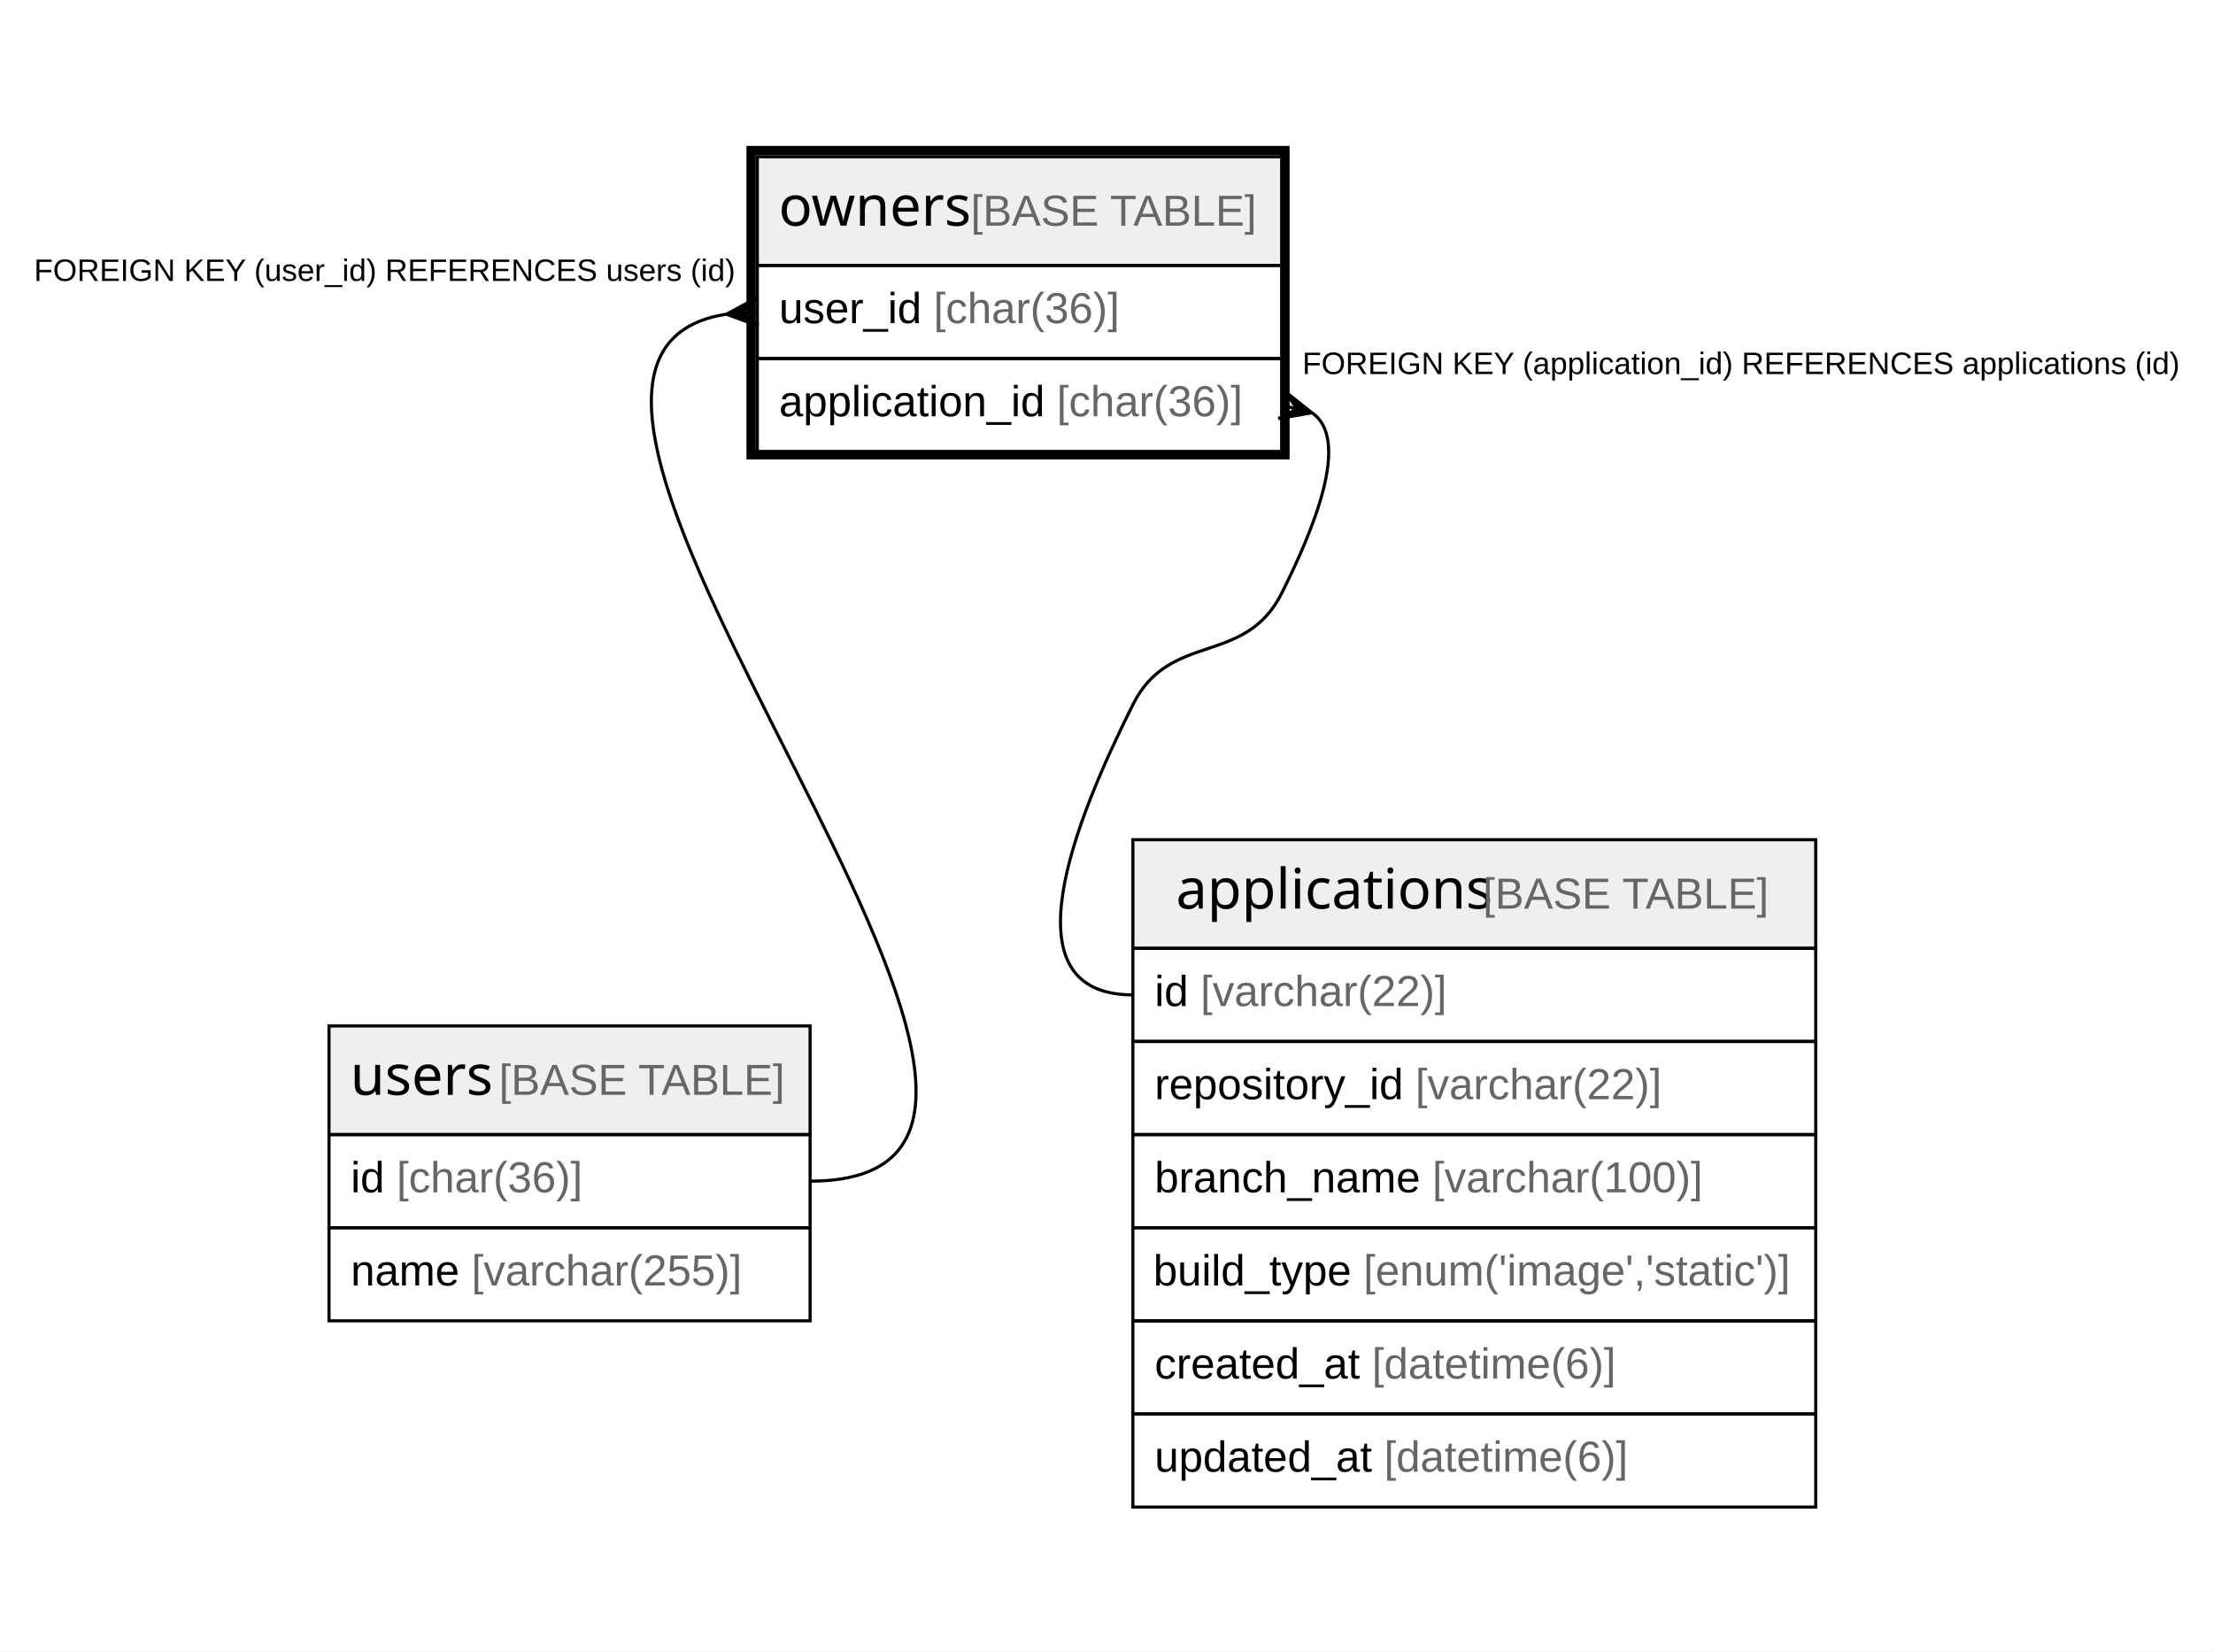
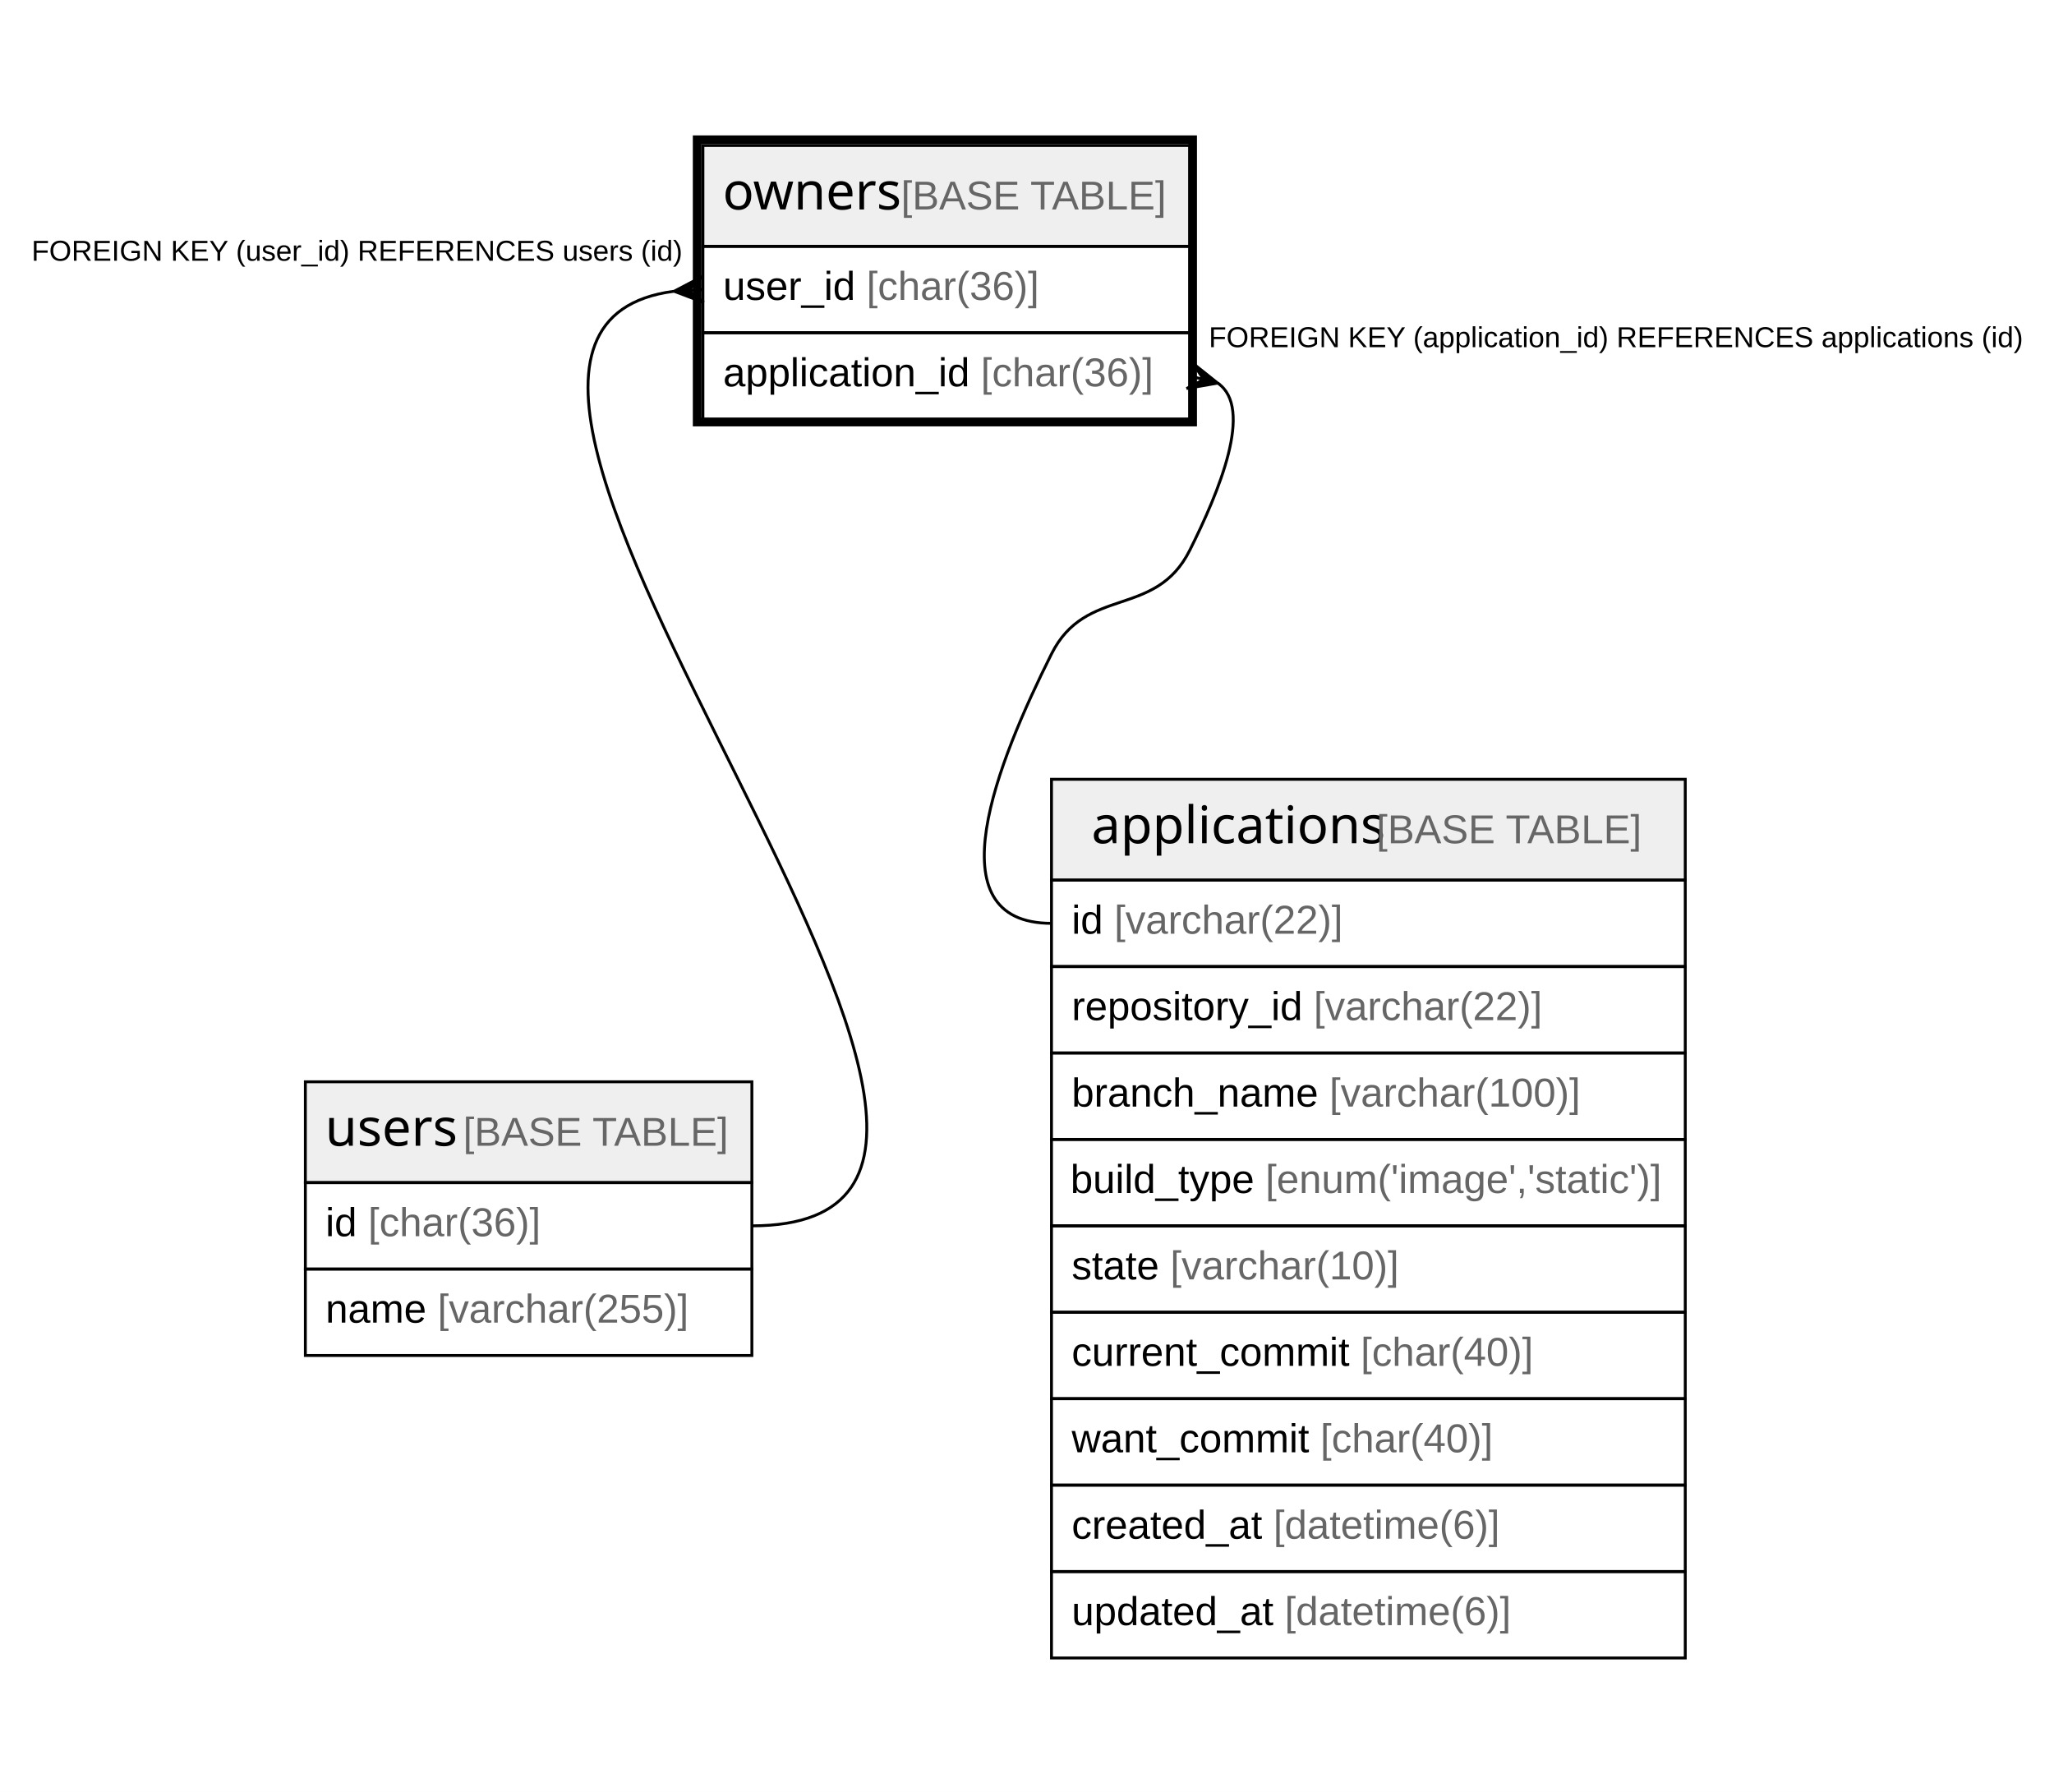
- <svg xmlns="http://www.w3.org/2000/svg" width="713pt" height="532pt" viewBox="0.00 0.00 713.00 532.00">
-   <g id="graph0" class="graph" transform="scale(1 1) rotate(0) translate(4 528)">
-     <polygon fill="#ffffff" stroke="transparent" points="-4,4 -4,-528 709,-528 709,4 -4,4" />
+ <svg xmlns="http://www.w3.org/2000/svg" width="713pt" height="622pt" viewBox="0.00 0.00 713.00 622.00">
+   <g id="graph0" class="graph" transform="scale(1 1) rotate(0) translate(4 618)">
+     <polygon fill="#ffffff" stroke="transparent" points="-4,4 -4,-618 709,-618 709,4 -4,4" />
    <g id="node1" class="node">
-       <polygon fill="#efefef" stroke="transparent" points="240,-442.5 240,-477.5 409,-477.5 409,-442.5 240,-442.5" />
-       <polygon fill="none" stroke="#000000" points="240,-442.5 240,-477.5 409,-477.5 409,-442.5 240,-442.5" />
-       <text text-anchor="start" x="246.871" y="-455.3" font-family="Arial Bold" font-size="18.00" fill="#000000">owners</text>
-       <text text-anchor="start" x="304.876" y="-455.3" font-family="Arial" font-size="14.00" fill="#000000"> </text>
-       <text text-anchor="start" x="308.766" y="-455.3" font-family="Arial" font-size="14.00" fill="#666666">[BASE TABLE]</text>
-       <polygon fill="none" stroke="#000000" points="240,-412.5 240,-442.5 409,-442.5 409,-412.5 240,-412.5" />
-       <text text-anchor="start" x="247" y="-423.9" font-family="Arial" font-size="14.00" fill="#000000">user_id </text>
-       <text text-anchor="start" x="296.788" y="-423.9" font-family="Arial" font-size="14.00" fill="#666666">[char(36)]</text>
-       <polygon fill="none" stroke="#000000" points="240,-382.5 240,-412.5 409,-412.5 409,-382.5 240,-382.5" />
-       <text text-anchor="start" x="247" y="-393.9" font-family="Arial" font-size="14.00" fill="#000000">application_id </text>
-       <text text-anchor="start" x="336.468" y="-393.9" font-family="Arial" font-size="14.00" fill="#666666">[char(36)]</text>
-       <polygon fill="none" stroke="#000000" stroke-width="3" points="238,-381.5 238,-479.5 410,-479.5 410,-381.5 238,-381.5" />
+       <polygon fill="#efefef" stroke="transparent" points="240,-532.5 240,-567.5 409,-567.5 409,-532.5 240,-532.5" />
+       <polygon fill="none" stroke="#000000" points="240,-532.5 240,-567.5 409,-567.5 409,-532.5 240,-532.5" />
+       <text text-anchor="start" x="246.871" y="-545.3" font-family="Arial Bold" font-size="18.00" fill="#000000">owners</text>
+       <text text-anchor="start" x="304.876" y="-545.3" font-family="Arial" font-size="14.00" fill="#000000"> </text>
+       <text text-anchor="start" x="308.766" y="-545.3" font-family="Arial" font-size="14.00" fill="#666666">[BASE TABLE]</text>
+       <polygon fill="none" stroke="#000000" points="240,-502.5 240,-532.5 409,-532.5 409,-502.5 240,-502.5" />
+       <text text-anchor="start" x="247" y="-513.9" font-family="Arial" font-size="14.00" fill="#000000">user_id </text>
+       <text text-anchor="start" x="296.788" y="-513.9" font-family="Arial" font-size="14.00" fill="#666666">[char(36)]</text>
+       <polygon fill="none" stroke="#000000" points="240,-472.5 240,-502.5 409,-502.5 409,-472.5 240,-472.5" />
+       <text text-anchor="start" x="247" y="-483.9" font-family="Arial" font-size="14.00" fill="#000000">application_id </text>
+       <text text-anchor="start" x="336.468" y="-483.9" font-family="Arial" font-size="14.00" fill="#666666">[char(36)]</text>
+       <polygon fill="none" stroke="#000000" stroke-width="3" points="238,-471.5 238,-569.5 410,-569.5 410,-471.5 238,-471.5" />
    </g>
    <g id="node2" class="node">
-       <polygon fill="#efefef" stroke="transparent" points="102,-162.5 102,-197.5 257,-197.5 257,-162.5 102,-162.5" />
-       <polygon fill="none" stroke="#000000" points="102,-162.5 102,-197.5 257,-197.5 257,-162.5 102,-162.5" />
-       <text text-anchor="start" x="108.871" y="-175.3" font-family="Arial Bold" font-size="18.00" fill="#000000">users</text>
-       <text text-anchor="start" x="152.875" y="-175.3" font-family="Arial" font-size="14.00" fill="#000000"> </text>
-       <text text-anchor="start" x="156.766" y="-175.3" font-family="Arial" font-size="14.00" fill="#666666">[BASE TABLE]</text>
-       <polygon fill="none" stroke="#000000" points="102,-132.5 102,-162.5 257,-162.5 257,-132.5 102,-132.5" />
-       <text text-anchor="start" x="109" y="-143.9" font-family="Arial" font-size="14.00" fill="#000000">id </text>
-       <text text-anchor="start" x="123.78" y="-143.9" font-family="Arial" font-size="14.00" fill="#666666">[char(36)]</text>
-       <polygon fill="none" stroke="#000000" points="102,-102.5 102,-132.5 257,-132.5 257,-102.5 102,-102.5" />
-       <text text-anchor="start" x="109" y="-113.9" font-family="Arial" font-size="14.00" fill="#000000">name </text>
-       <text text-anchor="start" x="147.899" y="-113.9" font-family="Arial" font-size="14.00" fill="#666666">[varchar(255)]</text>
+       <polygon fill="#efefef" stroke="transparent" points="102,-207.5 102,-242.5 257,-242.5 257,-207.5 102,-207.5" />
+       <polygon fill="none" stroke="#000000" points="102,-207.5 102,-242.5 257,-242.5 257,-207.5 102,-207.5" />
+       <text text-anchor="start" x="108.871" y="-220.3" font-family="Arial Bold" font-size="18.00" fill="#000000">users</text>
+       <text text-anchor="start" x="152.875" y="-220.3" font-family="Arial" font-size="14.00" fill="#000000"> </text>
+       <text text-anchor="start" x="156.766" y="-220.3" font-family="Arial" font-size="14.00" fill="#666666">[BASE TABLE]</text>
+       <polygon fill="none" stroke="#000000" points="102,-177.5 102,-207.5 257,-207.5 257,-177.5 102,-177.5" />
+       <text text-anchor="start" x="109" y="-188.9" font-family="Arial" font-size="14.00" fill="#000000">id </text>
+       <text text-anchor="start" x="123.78" y="-188.9" font-family="Arial" font-size="14.00" fill="#666666">[char(36)]</text>
+       <polygon fill="none" stroke="#000000" points="102,-147.5 102,-177.5 257,-177.5 257,-147.5 102,-147.5" />
+       <text text-anchor="start" x="109" y="-158.9" font-family="Arial" font-size="14.00" fill="#000000">name </text>
+       <text text-anchor="start" x="147.899" y="-158.9" font-family="Arial" font-size="14.00" fill="#666666">[varchar(255)]</text>
    </g>
    <g id="edge1" class="edge">
-       <path fill="none" stroke="#000000" d="M229.731,-426.746C131.095,-410.803 377.899,-147.5 257,-147.5" />
-       <polygon fill="#000000" stroke="#000000" points="230.027,-426.767 239.67,-431.988 235.013,-427.134 240,-427.5 240,-427.5 240,-427.5 235.013,-427.134 240.33,-423.012 230.027,-426.767 230.027,-426.767" />
-       <text text-anchor="start" x="6.945" y="-437.5" font-family="Arial" font-size="10.00" fill="#000000">FOREIGN KEY (user_id) REFERENCES users (id)</text>
+       <path fill="none" stroke="#000000" d="M229.84,-516.882C110.621,-501.206 397.969,-192.5 257,-192.5" />
+       <polygon fill="#000000" stroke="#000000" points="230.018,-516.893 239.727,-521.992 235.009,-517.196 240,-517.5 240,-517.5 240,-517.5 235.009,-517.196 240.273,-513.008 230.018,-516.893 230.018,-516.893" />
+       <text text-anchor="start" x="6.945" y="-527.5" font-family="Arial" font-size="10.00" fill="#000000">FOREIGN KEY (user_id) REFERENCES users (id)</text>
    </g>
    <g id="node3" class="node">
-       <polygon fill="#efefef" stroke="transparent" points="361,-222.5 361,-257.5 581,-257.5 581,-222.5 361,-222.5" />
-       <polygon fill="none" stroke="#000000" points="361,-222.5 361,-257.5 581,-257.5 581,-222.5 361,-222.5" />
-       <text text-anchor="start" x="374.862" y="-235.3" font-family="Arial Bold" font-size="18.00" fill="#000000">applications</text>
-       <text text-anchor="start" x="469.884" y="-235.3" font-family="Arial" font-size="14.00" fill="#000000"> </text>
-       <text text-anchor="start" x="473.775" y="-235.3" font-family="Arial" font-size="14.00" fill="#666666">[BASE TABLE]</text>
+       <polygon fill="#efefef" stroke="transparent" points="361,-312.5 361,-347.5 581,-347.5 581,-312.5 361,-312.5" />
+       <polygon fill="none" stroke="#000000" points="361,-312.5 361,-347.5 581,-347.5 581,-312.5 361,-312.5" />
+       <text text-anchor="start" x="374.862" y="-325.3" font-family="Arial Bold" font-size="18.00" fill="#000000">applications</text>
+       <text text-anchor="start" x="469.884" y="-325.3" font-family="Arial" font-size="14.00" fill="#000000"> </text>
+       <text text-anchor="start" x="473.775" y="-325.3" font-family="Arial" font-size="14.00" fill="#666666">[BASE TABLE]</text>
+       <polygon fill="none" stroke="#000000" points="361,-282.5 361,-312.5 581,-312.5 581,-282.5 361,-282.5" />
+       <text text-anchor="start" x="368" y="-293.9" font-family="Arial" font-size="14.00" fill="#000000">id </text>
+       <text text-anchor="start" x="382.78" y="-293.9" font-family="Arial" font-size="14.00" fill="#666666">[varchar(22)]</text>
+       <polygon fill="none" stroke="#000000" points="361,-252.5 361,-282.5 581,-282.5 581,-252.5 361,-252.5" />
+       <text text-anchor="start" x="368" y="-263.9" font-family="Arial" font-size="14.00" fill="#000000">repository_id </text>
+       <text text-anchor="start" x="452.011" y="-263.9" font-family="Arial" font-size="14.00" fill="#666666">[varchar(22)]</text>
+       <polygon fill="none" stroke="#000000" points="361,-222.5 361,-252.5 581,-252.5 581,-222.5 361,-222.5" />
+       <text text-anchor="start" x="368" y="-233.9" font-family="Arial" font-size="14.00" fill="#000000">branch_name </text>
+       <text text-anchor="start" x="457.473" y="-233.9" font-family="Arial" font-size="14.00" fill="#666666">[varchar(100)]</text>
      <polygon fill="none" stroke="#000000" points="361,-192.5 361,-222.5 581,-222.5 581,-192.5 361,-192.5" />
-       <text text-anchor="start" x="368" y="-203.9" font-family="Arial" font-size="14.00" fill="#000000">id </text>
-       <text text-anchor="start" x="382.78" y="-203.9" font-family="Arial" font-size="14.00" fill="#666666">[varchar(22)]</text>
+       <text text-anchor="start" x="367.576" y="-203.9" font-family="Arial" font-size="14.00" fill="#000000">build_type </text>
+       <text text-anchor="start" x="435.266" y="-203.9" font-family="Arial" font-size="14.00" fill="#666666">[enum('image','static')]</text>
      <polygon fill="none" stroke="#000000" points="361,-162.5 361,-192.5 581,-192.5 581,-162.5 361,-162.5" />
-       <text text-anchor="start" x="368" y="-173.9" font-family="Arial" font-size="14.00" fill="#000000">repository_id </text>
-       <text text-anchor="start" x="452.011" y="-173.9" font-family="Arial" font-size="14.00" fill="#666666">[varchar(22)]</text>
+       <text text-anchor="start" x="368" y="-173.9" font-family="Arial" font-size="14.00" fill="#000000">state </text>
+       <text text-anchor="start" x="402.237" y="-173.9" font-family="Arial" font-size="14.00" fill="#666666">[varchar(10)]</text>
      <polygon fill="none" stroke="#000000" points="361,-132.5 361,-162.5 581,-162.5 581,-132.5 361,-132.5" />
-       <text text-anchor="start" x="368" y="-143.9" font-family="Arial" font-size="14.00" fill="#000000">branch_name </text>
-       <text text-anchor="start" x="457.473" y="-143.9" font-family="Arial" font-size="14.00" fill="#666666">[varchar(100)]</text>
+       <text text-anchor="start" x="368" y="-143.9" font-family="Arial" font-size="14.00" fill="#000000">current_commit </text>
+       <text text-anchor="start" x="468.334" y="-143.9" font-family="Arial" font-size="14.00" fill="#666666">[char(40)]</text>
      <polygon fill="none" stroke="#000000" points="361,-102.5 361,-132.5 581,-132.5 581,-102.5 361,-102.5" />
-       <text text-anchor="start" x="367.576" y="-113.9" font-family="Arial" font-size="14.00" fill="#000000">build_type </text>
-       <text text-anchor="start" x="435.266" y="-113.9" font-family="Arial" font-size="14.00" fill="#666666">[enum('image','static')]</text>
+       <text text-anchor="start" x="368" y="-113.9" font-family="Arial" font-size="14.00" fill="#000000">want_commit </text>
+       <text text-anchor="start" x="454.337" y="-113.9" font-family="Arial" font-size="14.00" fill="#666666">[char(40)]</text>
      <polygon fill="none" stroke="#000000" points="361,-72.5 361,-102.5 581,-102.5 581,-72.5 361,-72.5" />
      <text text-anchor="start" x="368" y="-83.9" font-family="Arial" font-size="14.00" fill="#000000">created_at </text>
      <text text-anchor="start" x="438.028" y="-83.9" font-family="Arial" font-size="14.00" fill="#666666">[datetime(6)]</text>
      <polygon fill="none" stroke="#000000" points="361,-42.5 361,-72.5 581,-72.5 581,-42.5 361,-42.5" />
      <text text-anchor="start" x="368" y="-53.9" font-family="Arial" font-size="14.00" fill="#000000">updated_at </text>
      <text text-anchor="start" x="441.933" y="-53.9" font-family="Arial" font-size="14.00" fill="#666666">[datetime(6)]</text>
    </g>
    <g id="edge2" class="edge">
-       <path fill="none" stroke="#000000" d="M418.716,-395.017C431.313,-386.412 419.146,-357.292 409,-337 397.074,-313.149 372.926,-324.851 361,-301 342.416,-263.832 319.444,-207.5 361,-207.5" />
-       <polygon fill="#000000" stroke="#000000" points="418.689,-395.024 407.886,-393.14 413.844,-396.262 409,-397.5 409,-397.5 409,-397.5 413.844,-396.262 410.114,-401.86 418.689,-395.024 418.689,-395.024" />
-       <text text-anchor="start" x="415.602" y="-407.5" font-family="Arial" font-size="10.00" fill="#000000">FOREIGN KEY (application_id) REFERENCES applications (id)</text>
+       <path fill="none" stroke="#000000" d="M418.716,-485.017C431.313,-476.412 419.146,-447.292 409,-427 397.074,-403.149 372.926,-414.851 361,-391 342.416,-353.832 319.444,-297.5 361,-297.5" />
+       <polygon fill="#000000" stroke="#000000" points="418.689,-485.024 407.886,-483.14 413.844,-486.262 409,-487.5 409,-487.5 409,-487.5 413.844,-486.262 410.114,-491.86 418.689,-485.024 418.689,-485.024" />
+       <text text-anchor="start" x="415.602" y="-497.5" font-family="Arial" font-size="10.00" fill="#000000">FOREIGN KEY (application_id) REFERENCES applications (id)</text>
    </g>
  </g>
</svg>
